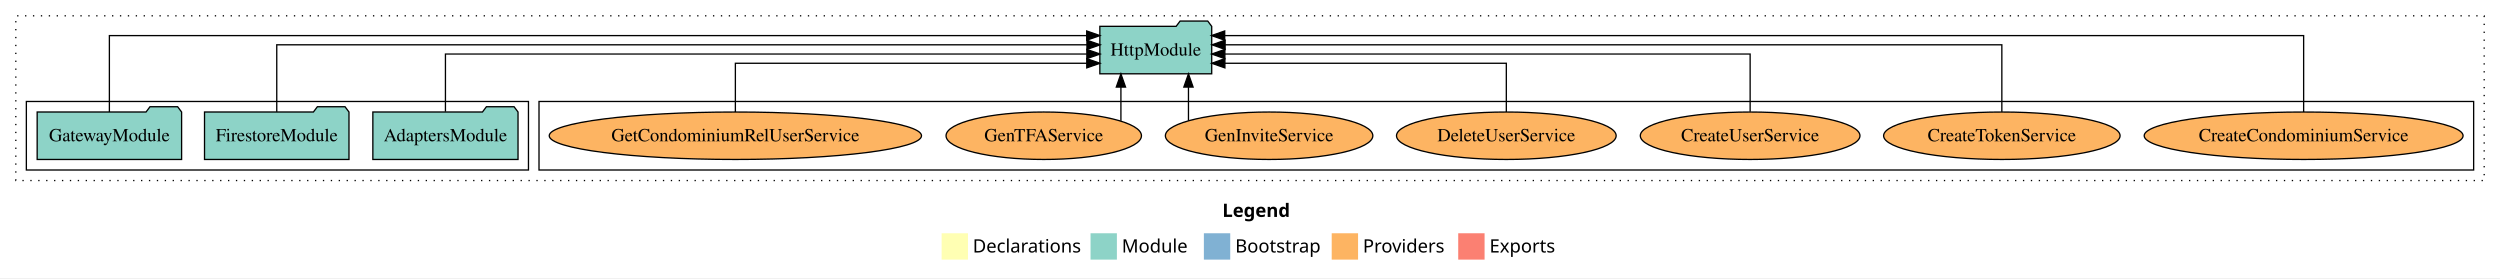
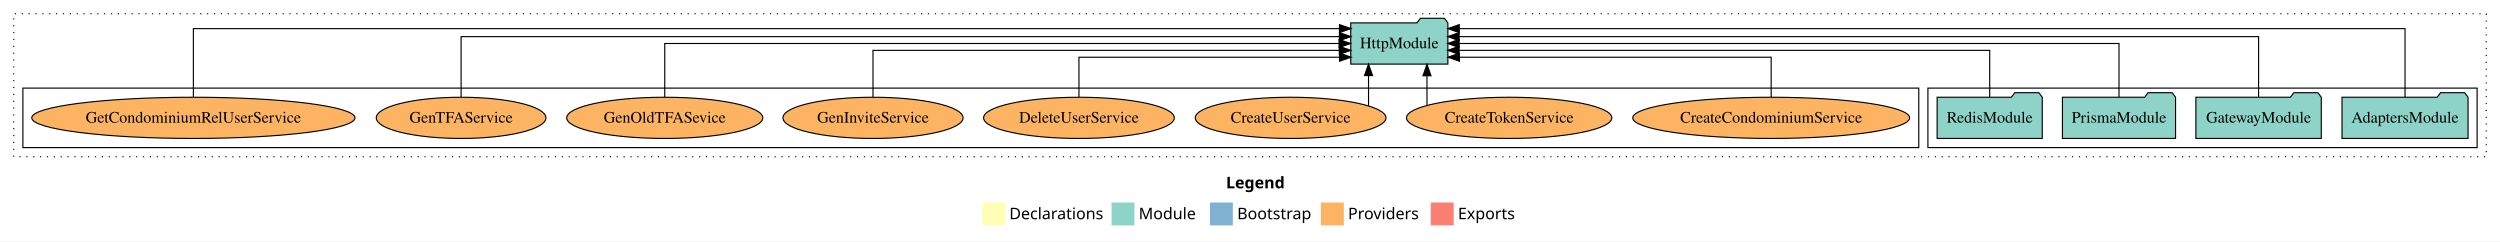
- <svg xmlns="http://www.w3.org/2000/svg" width="1897pt" height="211pt" viewBox="0.00 0.00 1897.00 211.00">
+ <svg xmlns="http://www.w3.org/2000/svg" width="2185pt" height="211pt" viewBox="0.00 0.00 2185.00 211.00">
  <g id="graph0" class="graph" transform="scale(1 1) rotate(0) translate(4 207)">
-     <polygon fill="white" stroke="transparent" points="-4,4 -4,-207 1893,-207 1893,4 -4,4" />
-     <text text-anchor="start" x="923.51" y="-42.4" font-family="Times-12" font-weight="bold" font-size="14.00">Legend</text>
-     <polygon fill="#ffffb3" stroke="transparent" points="710.5,-10 710.5,-30 730.5,-30 730.5,-10 710.5,-10" />
-     <text text-anchor="start" x="734.13" y="-15.4" font-family="Times-12" font-size="14.00">  Declarations</text>
-     <polygon fill="#8dd3c7" stroke="transparent" points="823.5,-10 823.5,-30 843.5,-30 843.5,-10 823.5,-10" />
-     <text text-anchor="start" x="847.23" y="-15.4" font-family="Times-12" font-size="14.00">  Module</text>
-     <polygon fill="#80b1d3" stroke="transparent" points="909.5,-10 909.5,-30 929.5,-30 929.5,-10 909.5,-10" />
-     <text text-anchor="start" x="933.28" y="-15.4" font-family="Times-12" font-size="14.00">  Bootstrap</text>
-     <polygon fill="#fdb462" stroke="transparent" points="1006.5,-10 1006.5,-30 1026.5,-30 1026.5,-10 1006.5,-10" />
-     <text text-anchor="start" x="1030.17" y="-15.4" font-family="Times-12" font-size="14.00">  Providers</text>
-     <polygon fill="#fb8072" stroke="transparent" points="1102.5,-10 1102.5,-30 1122.5,-30 1122.5,-10 1102.5,-10" />
-     <text text-anchor="start" x="1126.23" y="-15.4" font-family="Times-12" font-size="14.00">  Exports</text>
+     <polygon fill="white" stroke="transparent" points="-4,4 -4,-207 2181,-207 2181,4 -4,4" />
+     <text text-anchor="start" x="1067.51" y="-42.4" font-family="Times-12" font-weight="bold" font-size="14.00">Legend</text>
+     <polygon fill="#ffffb3" stroke="transparent" points="854.5,-10 854.5,-30 874.5,-30 874.5,-10 854.5,-10" />
+     <text text-anchor="start" x="878.13" y="-15.4" font-family="Times-12" font-size="14.00">  Declarations</text>
+     <polygon fill="#8dd3c7" stroke="transparent" points="967.5,-10 967.5,-30 987.5,-30 987.5,-10 967.5,-10" />
+     <text text-anchor="start" x="991.23" y="-15.4" font-family="Times-12" font-size="14.00">  Module</text>
+     <polygon fill="#80b1d3" stroke="transparent" points="1053.5,-10 1053.5,-30 1073.5,-30 1073.5,-10 1053.5,-10" />
+     <text text-anchor="start" x="1077.28" y="-15.4" font-family="Times-12" font-size="14.00">  Bootstrap</text>
+     <polygon fill="#fdb462" stroke="transparent" points="1150.5,-10 1150.5,-30 1170.5,-30 1170.5,-10 1150.5,-10" />
+     <text text-anchor="start" x="1174.17" y="-15.4" font-family="Times-12" font-size="14.00">  Providers</text>
+     <polygon fill="#fb8072" stroke="transparent" points="1246.5,-10 1246.5,-30 1266.5,-30 1266.5,-10 1246.5,-10" />
+     <text text-anchor="start" x="1270.23" y="-15.4" font-family="Times-12" font-size="14.00">  Exports</text>
    <g id="clust1" class="cluster">
-       <polygon fill="none" stroke="black" stroke-dasharray="1,5" points="8,-70 8,-195 1881,-195 1881,-70 8,-70" />
+       <polygon fill="none" stroke="black" stroke-dasharray="1,5" points="8,-70 8,-195 2169,-195 2169,-70 8,-70" />
+     </g>
+     <g id="clust3" class="cluster">
+       <polygon fill="none" stroke="black" points="1681,-78 1681,-130 2161,-130 2161,-78 1681,-78" />
    </g>
    <g id="clust6" class="cluster">
-       <polygon fill="none" stroke="black" points="405,-78 405,-130 1873,-130 1873,-78 405,-78" />
-     </g>
-     <g id="clust3" class="cluster">
-       <polygon fill="none" stroke="black" points="16,-78 16,-130 397,-130 397,-78 16,-78" />
+       <polygon fill="none" stroke="black" points="16,-78 16,-130 1673,-130 1673,-78 16,-78" />
    </g>
    <g id="node1" class="node">
-       <polygon fill="#8dd3c7" stroke="black" points="389.08,-122 386.08,-126 365.08,-126 362.08,-122 278.92,-122 278.92,-86 389.08,-86 389.08,-122" />
-       <text text-anchor="middle" x="334" y="-99.8" font-family="Times,serif" font-size="14.00">AdaptersModule</text>
+       <polygon fill="#8dd3c7" stroke="black" points="2153.08,-122 2150.08,-126 2129.08,-126 2126.08,-122 2042.92,-122 2042.92,-86 2153.08,-86 2153.08,-122" />
+       <text text-anchor="middle" x="2098" y="-99.8" font-family="Times,serif" font-size="14.00">AdaptersModule</text>
+     </g>
+     <g id="node5" class="node">
+       <polygon fill="#8dd3c7" stroke="black" points="1261.44,-187 1258.44,-191 1237.44,-191 1234.44,-187 1176.56,-187 1176.56,-151 1261.44,-151 1261.44,-187" />
+       <text text-anchor="middle" x="1219" y="-164.8" font-family="Times,serif" font-size="14.00">HttpModule</text>
+     </g>
+     <g id="edge1" class="edge">
+       <path fill="none" stroke="black" d="M2098,-122.09C2098,-145.13 2098,-182 2098,-182 2098,-182 1271.4,-182 1271.4,-182" />
+       <polygon fill="black" stroke="black" points="1271.4,-178.5 1261.4,-182 1271.4,-185.5 1271.4,-178.5" />
+     </g>
+     <g id="node2" class="node">
+       <polygon fill="#8dd3c7" stroke="black" points="2024.8,-122 2021.8,-126 2000.8,-126 1997.8,-122 1915.2,-122 1915.2,-86 2024.8,-86 2024.8,-122" />
+       <text text-anchor="middle" x="1970" y="-99.8" font-family="Times,serif" font-size="14.00">GatewayModule</text>
+     </g>
+     <g id="edge2" class="edge">
+       <path fill="none" stroke="black" d="M1970,-122.28C1970,-143.32 1970,-175 1970,-175 1970,-175 1271.26,-175 1271.26,-175" />
+       <polygon fill="black" stroke="black" points="1271.26,-171.5 1261.26,-175 1271.26,-178.5 1271.26,-171.5" />
+     </g>
+     <g id="node3" class="node">
+       <polygon fill="#8dd3c7" stroke="black" points="1897.43,-122 1894.43,-126 1873.43,-126 1870.43,-122 1798.57,-122 1798.57,-86 1897.43,-86 1897.43,-122" />
+       <text text-anchor="middle" x="1848" y="-99.8" font-family="Times,serif" font-size="14.00">PrismaModule</text>
+     </g>
+     <g id="edge3" class="edge">
+       <path fill="none" stroke="black" d="M1848,-122.11C1848,-141.34 1848,-169 1848,-169 1848,-169 1271.25,-169 1271.25,-169" />
+       <polygon fill="black" stroke="black" points="1271.25,-165.5 1261.25,-169 1271.25,-172.5 1271.25,-165.5" />
    </g>
    <g id="node4" class="node">
-       <polygon fill="#8dd3c7" stroke="black" points="915.44,-187 912.44,-191 891.44,-191 888.44,-187 830.56,-187 830.56,-151 915.44,-151 915.44,-187" />
-       <text text-anchor="middle" x="873" y="-164.8" font-family="Times,serif" font-size="14.00">HttpModule</text>
-     </g>
-     <g id="edge1" class="edge">
-       <path fill="none" stroke="black" d="M334,-122.27C334,-140.56 334,-166 334,-166 334,-166 820.71,-166 820.71,-166" />
-       <polygon fill="black" stroke="black" points="820.71,-169.5 830.71,-166 820.71,-162.5 820.71,-169.5" />
-     </g>
-     <g id="node2" class="node">
-       <polygon fill="#8dd3c7" stroke="black" points="260.81,-122 257.81,-126 236.81,-126 233.81,-122 151.19,-122 151.19,-86 260.81,-86 260.81,-122" />
-       <text text-anchor="middle" x="206" y="-99.8" font-family="Times,serif" font-size="14.00">FirestoreModule</text>
-     </g>
-     <g id="edge2" class="edge">
-       <path fill="none" stroke="black" d="M206,-122.13C206,-142.57 206,-173 206,-173 206,-173 820.77,-173 820.77,-173" />
-       <polygon fill="black" stroke="black" points="820.77,-176.5 830.77,-173 820.77,-169.5 820.77,-176.5" />
-     </g>
-     <g id="node3" class="node">
-       <polygon fill="#8dd3c7" stroke="black" points="133.8,-122 130.8,-126 109.8,-126 106.8,-122 24.2,-122 24.2,-86 133.8,-86 133.8,-122" />
-       <text text-anchor="middle" x="79" y="-99.8" font-family="Times,serif" font-size="14.00">GatewayModule</text>
-     </g>
-     <g id="edge3" class="edge">
-       <path fill="none" stroke="black" d="M79,-122.01C79,-144.49 79,-180 79,-180 79,-180 820.59,-180 820.59,-180" />
-       <polygon fill="black" stroke="black" points="820.59,-183.5 830.59,-180 820.59,-176.5 820.59,-183.5" />
-     </g>
-     <g id="node5" class="node">
-       <ellipse fill="#fdb462" stroke="black" cx="1744" cy="-104" rx="120.99" ry="18" />
-       <text text-anchor="middle" x="1744" y="-99.8" font-family="Times,serif" font-size="14.00">CreateCondominiumService</text>
+       <polygon fill="#8dd3c7" stroke="black" points="1780.94,-122 1777.94,-126 1756.94,-126 1753.94,-122 1689.06,-122 1689.06,-86 1780.94,-86 1780.94,-122" />
+       <text text-anchor="middle" x="1735" y="-99.8" font-family="Times,serif" font-size="14.00">RedisModule</text>
    </g>
    <g id="edge4" class="edge">
-       <path fill="none" stroke="black" d="M1744,-122.01C1744,-144.49 1744,-180 1744,-180 1744,-180 925.3,-180 925.3,-180" />
-       <polygon fill="black" stroke="black" points="925.3,-176.5 915.3,-180 925.3,-183.5 925.3,-176.5" />
+       <path fill="none" stroke="black" d="M1735,-122.02C1735,-139.37 1735,-163 1735,-163 1735,-163 1271.23,-163 1271.23,-163" />
+       <polygon fill="black" stroke="black" points="1271.23,-159.5 1261.23,-163 1271.23,-166.5 1271.23,-159.5" />
    </g>
    <g id="node6" class="node">
-       <ellipse fill="#fdb462" stroke="black" cx="1515" cy="-104" rx="89.72" ry="18" />
-       <text text-anchor="middle" x="1515" y="-99.8" font-family="Times,serif" font-size="14.00">CreateTokenService</text>
+       <ellipse fill="#fdb462" stroke="black" cx="1544" cy="-104" rx="120.99" ry="18" />
+       <text text-anchor="middle" x="1544" y="-99.8" font-family="Times,serif" font-size="14.00">CreateCondominiumService</text>
    </g>
    <g id="edge5" class="edge">
-       <path fill="none" stroke="black" d="M1515,-122.13C1515,-142.57 1515,-173 1515,-173 1515,-173 925.62,-173 925.62,-173" />
-       <polygon fill="black" stroke="black" points="925.62,-169.5 915.62,-173 925.62,-176.5 925.62,-169.5" />
+       <path fill="none" stroke="black" d="M1544,-122.24C1544,-137.57 1544,-157 1544,-157 1544,-157 1271.49,-157 1271.49,-157" />
+       <polygon fill="black" stroke="black" points="1271.49,-153.5 1261.49,-157 1271.49,-160.5 1271.49,-153.5" />
    </g>
    <g id="node7" class="node">
-       <ellipse fill="#fdb462" stroke="black" cx="1324" cy="-104" rx="83.34" ry="18" />
-       <text text-anchor="middle" x="1324" y="-99.8" font-family="Times,serif" font-size="14.00">CreateUserService</text>
+       <ellipse fill="#fdb462" stroke="black" cx="1315" cy="-104" rx="89.72" ry="18" />
+       <text text-anchor="middle" x="1315" y="-99.8" font-family="Times,serif" font-size="14.00">CreateTokenService</text>
    </g>
    <g id="edge6" class="edge">
-       <path fill="none" stroke="black" d="M1324,-122.27C1324,-140.56 1324,-166 1324,-166 1324,-166 925.43,-166 925.43,-166" />
-       <polygon fill="black" stroke="black" points="925.43,-162.5 915.43,-166 925.43,-169.5 925.43,-162.5" />
+       <path fill="none" stroke="black" d="M1243.18,-115.03C1243.18,-115.03 1243.18,-140.78 1243.18,-140.78" />
+       <polygon fill="black" stroke="black" points="1239.68,-140.78 1243.18,-150.78 1246.68,-140.78 1239.68,-140.78" />
    </g>
    <g id="node8" class="node">
-       <ellipse fill="#fdb462" stroke="black" cx="1139" cy="-104" rx="83.34" ry="18" />
-       <text text-anchor="middle" x="1139" y="-99.8" font-family="Times,serif" font-size="14.00">DeleteUserService</text>
+       <ellipse fill="#fdb462" stroke="black" cx="1124" cy="-104" rx="83.34" ry="18" />
+       <text text-anchor="middle" x="1124" y="-99.8" font-family="Times,serif" font-size="14.00">CreateUserService</text>
    </g>
    <g id="edge7" class="edge">
-       <path fill="none" stroke="black" d="M1139,-122.01C1139,-138.05 1139,-159 1139,-159 1139,-159 925.44,-159 925.44,-159" />
-       <polygon fill="black" stroke="black" points="925.44,-155.5 915.44,-159 925.44,-162.5 925.44,-155.5" />
+       <path fill="none" stroke="black" d="M1192.1,-114.44C1192.1,-114.44 1192.1,-140.97 1192.1,-140.97" />
+       <polygon fill="black" stroke="black" points="1188.6,-140.97 1192.1,-150.97 1195.6,-140.97 1188.6,-140.97" />
    </g>
    <g id="node9" class="node">
-       <ellipse fill="#fdb462" stroke="black" cx="959" cy="-104" rx="78.71" ry="18" />
-       <text text-anchor="middle" x="959" y="-99.8" font-family="Times,serif" font-size="14.00">GenInviteService</text>
+       <ellipse fill="#fdb462" stroke="black" cx="939" cy="-104" rx="83.34" ry="18" />
+       <text text-anchor="middle" x="939" y="-99.8" font-family="Times,serif" font-size="14.00">DeleteUserService</text>
    </g>
    <g id="edge8" class="edge">
-       <path fill="none" stroke="black" d="M897.81,-115.32C897.81,-115.32 897.81,-140.94 897.81,-140.94" />
-       <polygon fill="black" stroke="black" points="894.31,-140.94 897.81,-150.94 901.31,-140.94 894.31,-140.94" />
+       <path fill="none" stroke="black" d="M939,-122.24C939,-137.57 939,-157 939,-157 939,-157 1166.78,-157 1166.78,-157" />
+       <polygon fill="black" stroke="black" points="1166.78,-160.5 1176.78,-157 1166.78,-153.5 1166.78,-160.5" />
    </g>
    <g id="node10" class="node">
-       <ellipse fill="#fdb462" stroke="black" cx="788" cy="-104" rx="74.14" ry="18" />
-       <text text-anchor="middle" x="788" y="-99.8" font-family="Times,serif" font-size="14.00">GenTFAService</text>
+       <ellipse fill="#fdb462" stroke="black" cx="759" cy="-104" rx="78.71" ry="18" />
+       <text text-anchor="middle" x="759" y="-99.8" font-family="Times,serif" font-size="14.00">GenInviteService</text>
    </g>
    <g id="edge9" class="edge">
-       <path fill="none" stroke="black" d="M846.55,-115.32C846.55,-115.32 846.55,-140.94 846.55,-140.94" />
-       <polygon fill="black" stroke="black" points="843.05,-140.94 846.55,-150.94 850.05,-140.94 843.05,-140.94" />
+       <path fill="none" stroke="black" d="M759,-122.02C759,-139.37 759,-163 759,-163 759,-163 1166.55,-163 1166.55,-163" />
+       <polygon fill="black" stroke="black" points="1166.55,-166.5 1176.55,-163 1166.55,-159.5 1166.55,-166.5" />
    </g>
    <g id="node11" class="node">
-       <ellipse fill="#fdb462" stroke="black" cx="554" cy="-104" rx="141.25" ry="18" />
-       <text text-anchor="middle" x="554" y="-99.8" font-family="Times,serif" font-size="14.00">GetCondominiumRelUserService</text>
+       <ellipse fill="#fdb462" stroke="black" cx="577" cy="-104" rx="85.67" ry="18" />
+       <text text-anchor="middle" x="577" y="-99.8" font-family="Times,serif" font-size="14.00">GenOldTFASevice</text>
    </g>
    <g id="edge10" class="edge">
-       <path fill="none" stroke="black" d="M554,-122.01C554,-138.05 554,-159 554,-159 554,-159 820.64,-159 820.64,-159" />
-       <polygon fill="black" stroke="black" points="820.64,-162.5 830.64,-159 820.64,-155.5 820.64,-162.5" />
+       <path fill="none" stroke="black" d="M577,-122.11C577,-141.34 577,-169 577,-169 577,-169 1166.38,-169 1166.38,-169" />
+       <polygon fill="black" stroke="black" points="1166.38,-172.5 1176.38,-169 1166.38,-165.5 1166.38,-172.5" />
+     </g>
+     <g id="node12" class="node">
+       <ellipse fill="#fdb462" stroke="black" cx="399" cy="-104" rx="74.14" ry="18" />
+       <text text-anchor="middle" x="399" y="-99.8" font-family="Times,serif" font-size="14.00">GenTFAService</text>
+     </g>
+     <g id="edge11" class="edge">
+       <path fill="none" stroke="black" d="M399,-122.28C399,-143.32 399,-175 399,-175 399,-175 1166.64,-175 1166.64,-175" />
+       <polygon fill="black" stroke="black" points="1166.64,-178.5 1176.64,-175 1166.64,-171.5 1166.64,-178.5" />
+     </g>
+     <g id="node13" class="node">
+       <ellipse fill="#fdb462" stroke="black" cx="165" cy="-104" rx="141.25" ry="18" />
+       <text text-anchor="middle" x="165" y="-99.8" font-family="Times,serif" font-size="14.00">GetCondominiumRelUserService</text>
+     </g>
+     <g id="edge12" class="edge">
+       <path fill="none" stroke="black" d="M165,-122.09C165,-145.13 165,-182 165,-182 165,-182 1166.7,-182 1166.7,-182" />
+       <polygon fill="black" stroke="black" points="1166.7,-185.5 1176.7,-182 1166.7,-178.5 1166.7,-185.5" />
    </g>
  </g>
</svg>
